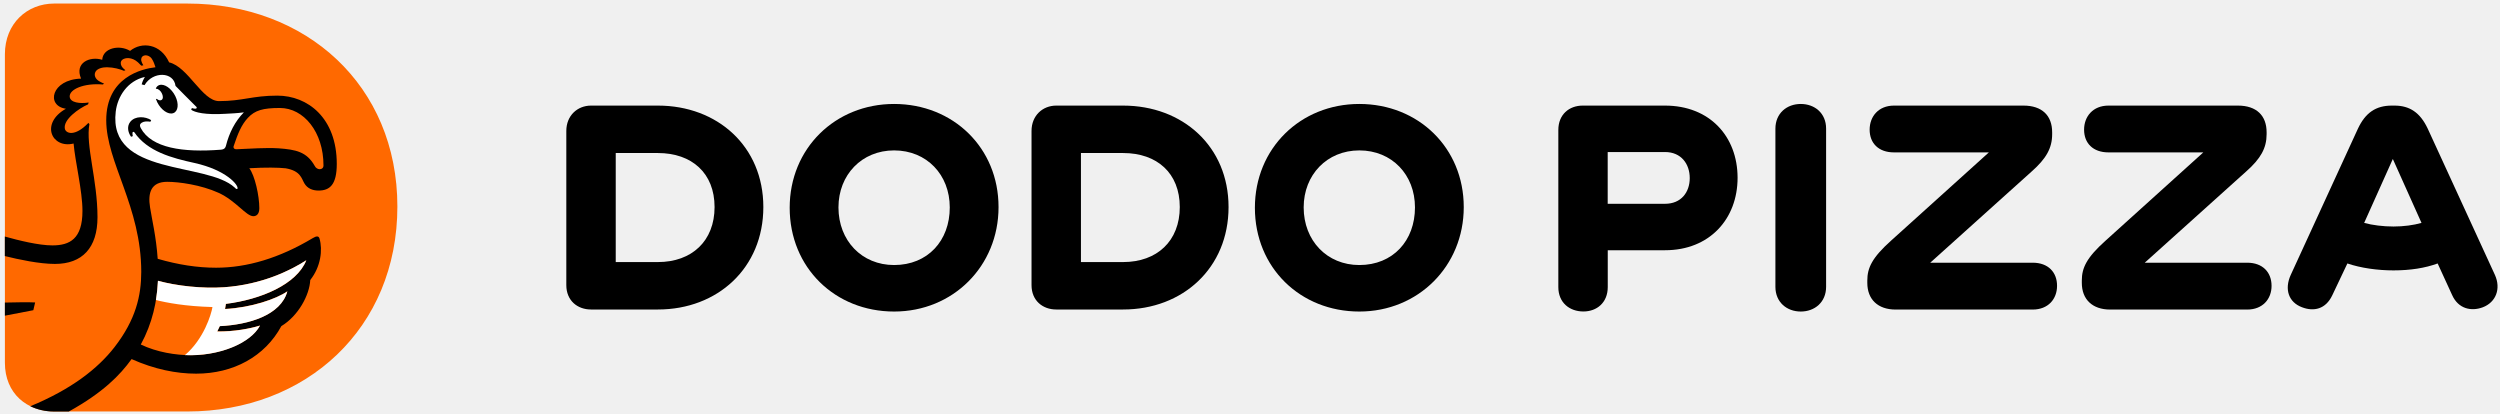
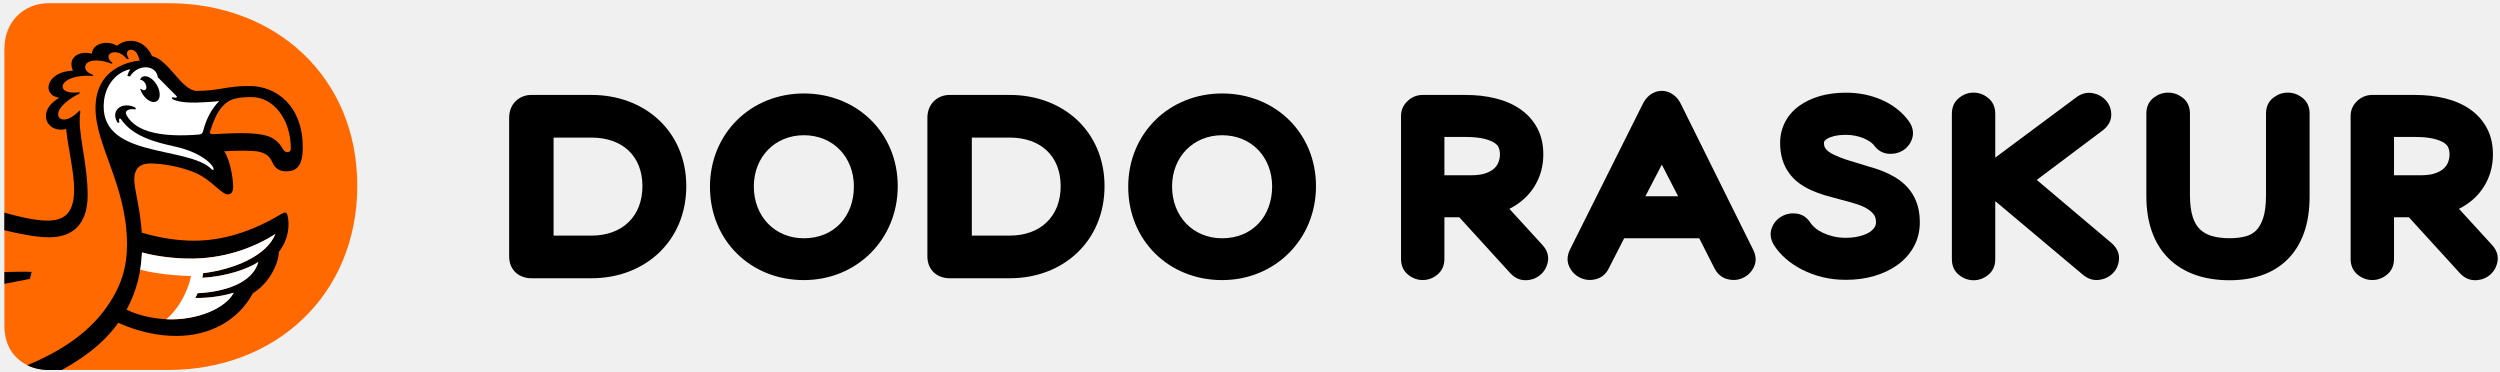
- <svg xmlns="http://www.w3.org/2000/svg" width="429" height="71" viewBox="0 0 429 71" fill="none">
+ <svg xmlns="http://www.w3.org/2000/svg" width="477.17" height="71" viewBox="0 0 477.17 71" fill="none">
  <g clip-path="url(#clip0_104_37)">
    <path d="M112.9 18.12H101.42C99.1 18.12 97.18 19.82 97.18 22.47V48.93C97.18 51.59 99.1 53.11 101.42 53.11H112.9C123.13 53.11 130.99 45.99 130.99 35.53C130.99 25.13 123.13 18.12 112.9 18.12ZM112.9 44.97H105.66V26.26H112.9C118.72 26.26 122.62 29.71 122.62 35.53C122.62 41.35 118.72 44.97 112.9 44.97Z" fill="black" />
    <path d="M153.43 17.84C143.31 17.84 135.51 25.47 135.51 35.65C135.51 45.94 143.31 53.46 153.43 53.46C163.55 53.46 171.35 45.66 171.35 35.54C171.36 25.36 163.55 17.84 153.43 17.84ZM153.43 45.48C147.89 45.48 143.88 41.3 143.88 35.59C143.88 29.99 147.89 25.81 153.43 25.81C159.03 25.81 162.98 29.99 162.98 35.59C162.99 41.3 159.2 45.48 153.43 45.48Z" fill="black" />
    <path d="M192.73 18.12H181.25C178.93 18.12 177.01 19.82 177.01 22.47V48.93C177.01 51.59 178.93 53.11 181.25 53.11H192.73C202.96 53.11 210.82 45.99 210.82 35.53C210.82 25.13 202.96 18.12 192.73 18.12ZM192.73 44.97H185.49V26.26H192.73C198.55 26.26 202.45 29.71 202.45 35.53C202.45 41.35 198.55 44.97 192.73 44.97Z" fill="black" />
    <path d="M233.26 17.84C223.14 17.84 215.34 25.47 215.34 35.65C215.34 45.94 223.14 53.46 233.26 53.46C243.38 53.46 251.18 45.66 251.18 35.54C251.18 25.36 243.38 17.84 233.26 17.84ZM233.26 45.48C227.72 45.48 223.71 41.3 223.71 35.59C223.71 29.99 227.72 25.81 233.26 25.81C238.86 25.81 242.81 29.99 242.81 35.59C242.81 41.3 239.03 45.48 233.26 45.48Z" fill="black" />
-     <path d="M285.72 18.12H271.59C269.27 18.12 267.41 19.65 267.41 22.3V49.27C267.41 51.93 269.33 53.45 271.71 53.45C274.03 53.45 275.89 51.92 275.89 49.27V42.94H285.73C293.36 42.94 298.17 37.57 298.17 30.5C298.16 23.38 293.35 18.12 285.72 18.12ZM285.72 34.97H275.88V26.09H285.72C288.49 26.09 289.96 28.13 289.96 30.56C289.96 32.99 288.49 34.97 285.72 34.97Z" fill="black" />
-     <path d="M309.01 17.84C306.64 17.84 304.66 19.42 304.66 22.08V49.22C304.66 51.88 306.64 53.46 309.01 53.46C311.38 53.46 313.36 51.88 313.36 49.22V22.08C313.37 19.42 311.39 17.84 309.01 17.84Z" fill="black" />
-     <path d="M348.81 45.08H331.23L348.64 29.42C351.13 27.22 352.15 25.41 352.15 23.03V22.7C352.15 19.82 350.4 18.12 347.23 18.12H325.01C322.35 18.12 320.83 19.99 320.83 22.25C320.83 24.57 322.36 26.15 325.01 26.15H341.29L324.5 41.3C321.22 44.24 320.43 45.99 320.43 48.14V48.54C320.43 51.37 322.24 53.12 325.29 53.12H348.81C351.47 53.12 352.99 51.31 352.99 49.05C353 46.72 351.47 45.08 348.81 45.08Z" fill="black" />
-     <path d="M385.62 45.08H368.04L385.45 29.42C387.94 27.22 388.95 25.41 388.95 23.03V22.7C388.95 19.82 387.2 18.12 384.03 18.12H361.81C359.15 18.12 357.63 19.99 357.63 22.25C357.63 24.57 359.16 26.15 361.81 26.15H378.09L361.31 41.3C358.03 44.24 357.24 45.99 357.24 48.14V48.54C357.24 51.37 359.05 53.12 362.1 53.12H385.62C388.28 53.12 389.8 51.31 389.8 49.05C389.8 46.72 388.27 45.08 385.62 45.08Z" fill="black" />
-     <path d="M428.13 47.18L416.6 22.08C415.3 19.31 413.49 18.12 410.89 18.12H410.44C407.73 18.12 405.92 19.31 404.62 22.08L393.09 47.18C391.96 49.67 392.75 51.87 395.01 52.72C397.04 53.51 399.08 53.06 400.21 50.69L402.81 45.21C405.13 46 408.01 46.4 410.72 46.4C413.6 46.4 416.15 46 418.3 45.21L420.79 50.64C421.86 53.01 424.07 53.47 426.05 52.73C428.3 51.87 429.2 49.55 428.13 47.18ZM410.72 38.87C408.97 38.87 407.1 38.64 405.69 38.25L410.61 27.28L415.53 38.25C414.16 38.64 412.47 38.87 410.72 38.87Z" fill="black" />
+     <path fill="black" d="M267.41 49.4Q267.41 51.38 268.83 52.49Q270.07 53.45 271.55 53.45Q273.03 53.45 274.26 52.49Q275.69 51.38 275.69 49.4V41.47H278.53L288.21 52.08Q289.52 53.53 291.26 53.48Q292.82 53.44 293.96 52.5Q295.11 51.54 295.42 50.03Q295.78 48.27 294.4 46.76L288.09 39.86Q289.51 39.15 290.66 38.16Q292.52 36.56 293.54 34.33Q294.57 32.1 294.57 29.45Q294.57 26.61 293.41 24.44Q292.25 22.27 290.16 20.83Q288.15 19.44 285.43 18.77Q282.82 18.12 279.66 18.12H271.55Q269.9 18.12 268.68 19.27Q267.41 20.45 267.41 22.13ZM275.69 33.45V26.14H279.66Q281.87 26.14 283.28 26.49Q284.59 26.81 285.3 27.31Q285.85 27.69 286.04 28.14Q286.29 28.75 286.29 29.45Q286.29 30.27 285.99 31.01Q285.71 31.7 285.13 32.21Q284.51 32.75 283.5 33.09Q282.43 33.45 280.86 33.45H275.69Z" />
+     <path fill="black" d="M327.16 51.06Q328.02 52.82 329.68 53.27Q331.18 53.68 332.56 53.09Q333.94 52.5 334.66 51.16Q335.52 49.59 334.68 47.78Q334.67 47.76 334.66 47.74L320.93 20.06Q320.37 18.79 319.41 18.1Q318.37 17.34 317.18 17.34Q315.97 17.34 314.94 18.11Q314.02 18.8 313.47 20.01L299.63 47.69Q299.62 47.71 299.61 47.74Q298.78 49.54 299.63 51.11Q300.35 52.45 301.71 53.06Q303.09 53.68 304.62 53.28Q306.32 52.83 307.13 51.09L310 45.48H324.33L327.16 51.06ZM314.05 37.46 317.19 31.42 320.3 37.46H314.05Z" />
+     <path fill="black" d="M356.64 31.78Q355.43 31.38 354.22 31.03Q353.06 30.7 352.04 30.35Q351.05 30 350.2 29.61Q349.45 29.28 348.93 28.87Q348.53 28.56 348.32 28.16Q348.13 27.8 348.13 27.28Q348.13 27.11 348.24 26.92Q348.36 26.72 348.72 26.5Q349.22 26.19 350.08 25.97Q351 25.74 352.36 25.74Q353.32 25.74 354.15 25.92Q354.99 26.09 355.69 26.38Q356.37 26.66 356.88 27.02Q357.32 27.32 357.6 27.62Q358.68 29.17 360.37 29.34Q361.88 29.49 363.12 28.77Q364.4 28.01 364.92 26.58Q365.52 24.92 364.41 23.23Q364.39 23.2 364.37 23.18Q363.42 21.85 362.11 20.82Q360.81 19.79 359.24 19.1Q357.7 18.41 355.97 18.05Q354.24 17.69 352.36 17.69Q349.63 17.69 347.38 18.33Q345.07 19 343.39 20.22Q341.64 21.5 340.71 23.31Q339.77 25.12 339.77 27.28Q339.77 29.05 340.2 30.44Q340.63 31.85 341.44 32.98Q342.24 34.11 343.36 34.94Q344.41 35.71 345.7 36.3Q346.93 36.86 348.34 37.28Q349.66 37.66 351.11 38.04Q352.83 38.47 354.29 38.93Q355.59 39.33 356.49 39.91Q357.29 40.42 357.72 41.06Q358.07 41.58 358.07 42.45Q358.07 42.77 357.96 43.06Q357.83 43.38 357.57 43.68Q357.29 44.01 356.86 44.3Q356.39 44.61 355.73 44.84Q355.02 45.1 354.19 45.24Q353.35 45.39 352.32 45.39Q351.05 45.39 349.98 45.14Q348.88 44.88 347.98 44.46Q347.13 44.07 346.52 43.56Q345.95 43.09 345.63 42.64Q344.61 40.97 342.85 40.76Q341.33 40.58 340.05 41.31Q338.73 42.07 338.18 43.5Q337.56 45.16 338.65 46.87Q339.5 48.19 340.85 49.38Q342.19 50.55 343.94 51.45Q345.69 52.35 347.78 52.88Q349.89 53.41 352.32 53.41Q355.22 53.41 357.72 52.68Q360.27 51.94 362.19 50.55Q364.17 49.11 365.29 47.07Q366.43 44.98 366.43 42.45Q366.43 40.86 366.1 39.56Q365.75 38.22 365.09 37.12Q364.43 36.04 363.5 35.17Q362.6 34.34 361.48 33.7Q360.43 33.09 359.18 32.6Q357.98 32.13 356.64 31.78Z" />
+     <path fill="black" d="M380.83 21.73Q380.83 19.74 379.4 18.64Q378.17 17.68 376.69 17.68Q375.21 17.68 373.98 18.64Q372.55 19.74 372.55 21.73V49.44Q372.55 51.43 373.98 52.53Q375.21 53.49 376.69 53.49Q378.17 53.49 379.41 52.53Q380.83 51.43 380.83 49.44V38.39L397.49 52.38Q398.97 53.64 400.67 53.42Q402.2 53.21 403.24 52.19Q404.31 51.12 404.44 49.58Q404.6 47.83 403.09 46.45Q403.07 46.43 403.04 46.41L388.75 34.34L401.4 24.84Q401.44 24.81 401.47 24.79Q403.04 23.49 402.97 21.74Q402.91 20.19 401.88 19.09Q400.89 18.03 399.38 17.77Q397.69 17.48 396.16 18.68L380.83 30.08Z" />
+     <path fill="black" d="M417.99 21.69Q417.99 19.68 416.53 18.6Q415.3 17.68 413.83 17.68Q412.36 17.68 411.13 18.6Q409.67 19.68 409.67 21.69V37.43Q409.67 41.21 410.72 44.17Q411.79 47.21 413.89 49.3Q415.98 51.38 418.97 52.45Q421.88 53.49 425.56 53.49Q428.93 53.49 431.69 52.54Q434.55 51.56 436.61 49.52Q438.68 47.47 439.77 44.41Q440.83 41.43 440.83 37.43V21.69Q440.83 19.68 439.37 18.6Q438.14 17.68 436.67 17.68Q435.2 17.68 433.97 18.6Q432.51 19.68 432.51 21.69V37.24Q432.51 39.95 431.97 41.61Q431.46 43.14 430.62 43.99Q429.81 44.79 428.65 45.1Q427.27 45.47 425.56 45.47Q423.62 45.47 422.13 45.03Q420.8 44.64 419.9 43.77Q419 42.91 418.52 41.4Q417.99 39.73 417.99 37.23Z" />
+     <path fill="black" d="M448.66 49.4Q448.66 51.38 450.08 52.49Q451.31 53.45 452.8 53.45Q454.28 53.45 455.51 52.49Q456.94 51.38 456.94 49.4V41.47H459.78L469.46 52.08Q470.77 53.53 472.51 53.48Q474.07 53.44 475.21 52.5Q476.36 51.54 476.67 50.03Q477.03 48.27 475.65 46.76L469.34 39.86Q470.76 39.15 471.91 38.16Q473.77 36.56 474.79 34.33Q475.82 32.1 475.82 29.45Q475.82 26.61 474.66 24.44Q473.5 22.27 471.41 20.83Q469.4 19.44 466.68 18.77Q464.06 18.12 460.91 18.12H452.8Q451.14 18.12 449.92 19.27Q448.66 20.45 448.66 22.13ZM456.94 33.45V26.14H460.91Q463.12 26.14 464.53 26.49Q465.84 26.81 466.55 27.31Q467.1 27.69 467.29 28.14Q467.54 28.75 467.54 29.45Q467.54 30.27 467.24 31.01Q466.96 31.7 466.38 32.21Q465.76 32.75 464.75 33.09Q463.68 33.45 462.11 33.45H456.94Z" />
    <path d="M32.15 0.61C52.53 0.61 68.19 14.63 68.19 35.44C68.19 56.36 52.54 70.61 32.15 70.61H9.29C4.67 70.61 0.84 67.56 0.84 62.24V9.32C0.84 4.01 4.67 0.61 9.29 0.61H32.15Z" fill="#FF6900" />
    <path d="M11.82 70.61C17.67 67.37 20.57 64.4 22.58 61.62C26.5 63.37 30.26 64.12 33.66 64.12C40.03 64.12 45.45 61.19 48.28 55.96C51.19 54.21 53.12 50.62 53.24 48.05C55.05 45.77 55.39 42.89 54.83 40.94C54.7 40.48 54.32 40.46 53.67 40.86C47.93 44.3 42.38 45.94 37.08 45.94C33.86 45.94 30.57 45.43 27.06 44.41C26.81 40.65 26.04 37.5 25.75 35.59C25.34 33.07 25.92 31.2 28.69 31.2C30.72 31.2 34.48 31.72 37.49 33.08C40.47 34.43 42.24 37.1 43.47 37.1C43.97 37.1 44.5 36.79 44.5 35.73C44.5 33.58 43.73 30.11 42.78 28.87C45.56 28.71 47.78 28.74 49.02 28.88C51.61 29.33 51.73 30.63 52.24 31.48C52.75 32.33 53.62 32.7 54.66 32.7C56.59 32.7 57.79 31.71 57.79 28.12C57.79 20.24 52.81 16.41 47.59 16.41C43.3 16.41 41.65 17.35 37.58 17.35C34.69 17.35 32.3 11.48 29.02 10.7C27.57 7.48 24.32 7.11 22.32 8.73C20.5 7.62 17.66 8.22 17.54 10.26C15.45 9.61 12.75 10.74 13.91 13.49C8.8 13.64 7.84 18.16 11.31 18.66C6.84 21.19 8.88 25.55 12.63 24.63C12.89 27.73 14.15 32.74 14.15 36.19C14.15 41 11.97 42.11 8.99 42.11C6.63 42.11 3.18 41.25 0.83 40.59V43.94C3.2 44.53 6.76 45.29 9.42 45.29C14.12 45.29 16.73 42.53 16.73 37.28C16.73 30.83 14.67 24.97 15.34 21.3L15.17 21.09C12.82 23.54 11.3 22.89 11.13 22.1C10.8 20.52 13.54 18.59 15.11 17.91C15.14 17.81 15.18 17.7 15.22 17.59C13.75 17.82 12.02 17.63 11.96 16.58C11.89 15.33 14.39 14.22 17.66 14.5C17.72 14.45 17.79 14.4 17.85 14.34C17.64 14.26 17.42 14.16 17.15 14.01C16.3 13.58 16.1 12.85 16.38 12.33C16.68 11.75 17.61 11.53 18.36 11.54C19.54 11.56 20.54 11.85 21.27 12.15C21.35 12.11 21.44 12.08 21.52 12.05C21.25 11.84 21.01 11.61 20.87 11.37C20.67 11.02 20.62 10.55 21.01 10.24C21.47 9.88 22.63 9.75 23.68 10.7C23.9 10.9 24.08 11.09 24.25 11.27C24.37 11.25 24.48 11.23 24.6 11.21C24.43 10.94 24.29 10.66 24.24 10.41C24.18 10.06 24.29 9.68 24.71 9.54C25.16 9.39 25.74 9.63 26.04 10.07C26.36 10.54 26.55 11.13 26.68 11.54C24.37 11.81 18.23 13.21 18.23 20.63C18.23 27.86 24.24 35.46 24.24 46.66C24.23 50.73 23.33 54.82 19.64 59.58C16.79 63.25 12.26 66.8 5.2 69.71C6.41 70.3 7.8 70.62 9.27 70.62H11.82V70.61ZM40.08 25.12C40.79 23.01 41.4 21.43 42.55 20.21C43.76 18.93 45.1 18.53 48.04 18.53C52.11 18.53 55.51 22.64 55.51 28.39C55.51 29.24 54.36 29.24 54 28.46C52.62 26.02 50.74 25.67 47.79 25.45C45.61 25.32 42.98 25.51 40.59 25.61C40.14 25.63 40.01 25.32 40.08 25.12ZM27.11 48.18C30.33 49.07 34.78 49.55 38.47 49.29C44.96 48.83 49.83 46.42 52.57 44.66C50.92 48.82 44.75 51.4 38.76 52.13C38.72 52.43 38.68 52.73 38.62 53.01C43.11 52.77 47.38 51.31 49.31 49.98C48.2 54.07 42.71 55.72 37.72 55.95C37.58 56.27 37.43 56.57 37.28 56.86C40.18 56.91 42.97 56.37 44.62 55.85C43.13 58.7 37.98 60.95 32.74 60.95C30.16 60.95 26.95 60.45 24.16 59.12C26.17 55.44 26.95 51.66 27.11 48.18Z" fill="black" />
    <path d="M0.84 54.17C3.3 53.68 5.72 53.23 5.72 53.23L6.03 51.9C4.92 51.84 2.72 51.87 0.84 51.92V54.17Z" fill="black" />
    <path d="M27.33 14.6C28.19 14.31 29.42 15.16 30.08 16.49C30.74 17.82 30.58 19.13 29.72 19.42C28.87 19.72 27.64 18.87 26.98 17.54C26.89 17.36 26.82 17.18 26.76 17L26.91 16.96C27.18 17.22 27.51 17.29 27.73 17.15C28.03 16.95 28 16.43 27.75 15.97C27.57 15.6 27.15 15.21 26.8 15.24L26.74 15.16C26.87 14.89 27.06 14.69 27.33 14.6ZM33.35 27.96C29.5 27.12 25.3 26 23.05 22.7C23.01 22.64 22.93 22.61 22.86 22.63C22.79 22.65 22.74 22.71 22.73 22.79C22.72 22.97 22.75 23.17 22.79 23.36L22.49 23.47C21.9 22.64 21.78 21.62 22.36 20.9C23.2 19.85 24.92 19.96 25.94 20.61L25.81 20.89C25.26 20.8 24.74 20.8 24.33 21.05C23.98 21.26 23.94 21.57 24.15 21.97C26.01 25.43 31.43 26.19 37.87 25.69C38.53 25.64 38.69 25.34 38.77 25.02C39.33 22.79 40.34 20.8 41.85 19.28C40.68 19.44 39.58 19.48 38.63 19.53C35.3 19.74 33.4 19.3 32.81 18.83L32.92 18.54C33.27 18.66 33.64 18.69 33.72 18.59C33.82 18.45 33.74 18.36 33.58 18.22C32.95 17.63 30.11 14.72 30.12 14.74C29.81 12.28 26.23 12.19 24.8 14.61L24.31 14.48C24.45 13.95 24.66 13.52 24.86 13.2C21.87 13.88 20.17 16.56 19.86 19.15C18.53 30.29 35.44 27.72 40.27 32.18C40.36 32.25 40.59 32.58 40.76 32.37C40.96 31.77 38.83 29.17 33.35 27.96Z" fill="white" />
    <path d="M52.56 44.66C49.82 46.42 44.95 48.84 38.46 49.29C34.77 49.55 30.32 49.07 27.1 48.18C27.05 49.25 26.94 50.36 26.76 51.48C28.57 51.95 31.8 52.56 36.46 52.69C36.25 53.94 34.98 58.19 31.73 60.94C37.66 61.19 43.04 58.88 44.62 55.87C42.96 56.39 40.18 56.93 37.28 56.88C37.43 56.59 37.58 56.29 37.72 55.97C42.71 55.73 48.2 54.09 49.31 50C47.38 51.33 43.11 52.79 38.62 53.03C38.67 52.74 38.72 52.45 38.76 52.15C44.73 51.4 50.91 48.81 52.56 44.66Z" fill="white" />
  </g>
  <defs>
    <clipPath id="clip0_104_37">
-       <rect width="429" height="71" fill="white" />
+       <rect width="477.17" height="71" fill="white" x="0" />
    </clipPath>
  </defs>
</svg>
